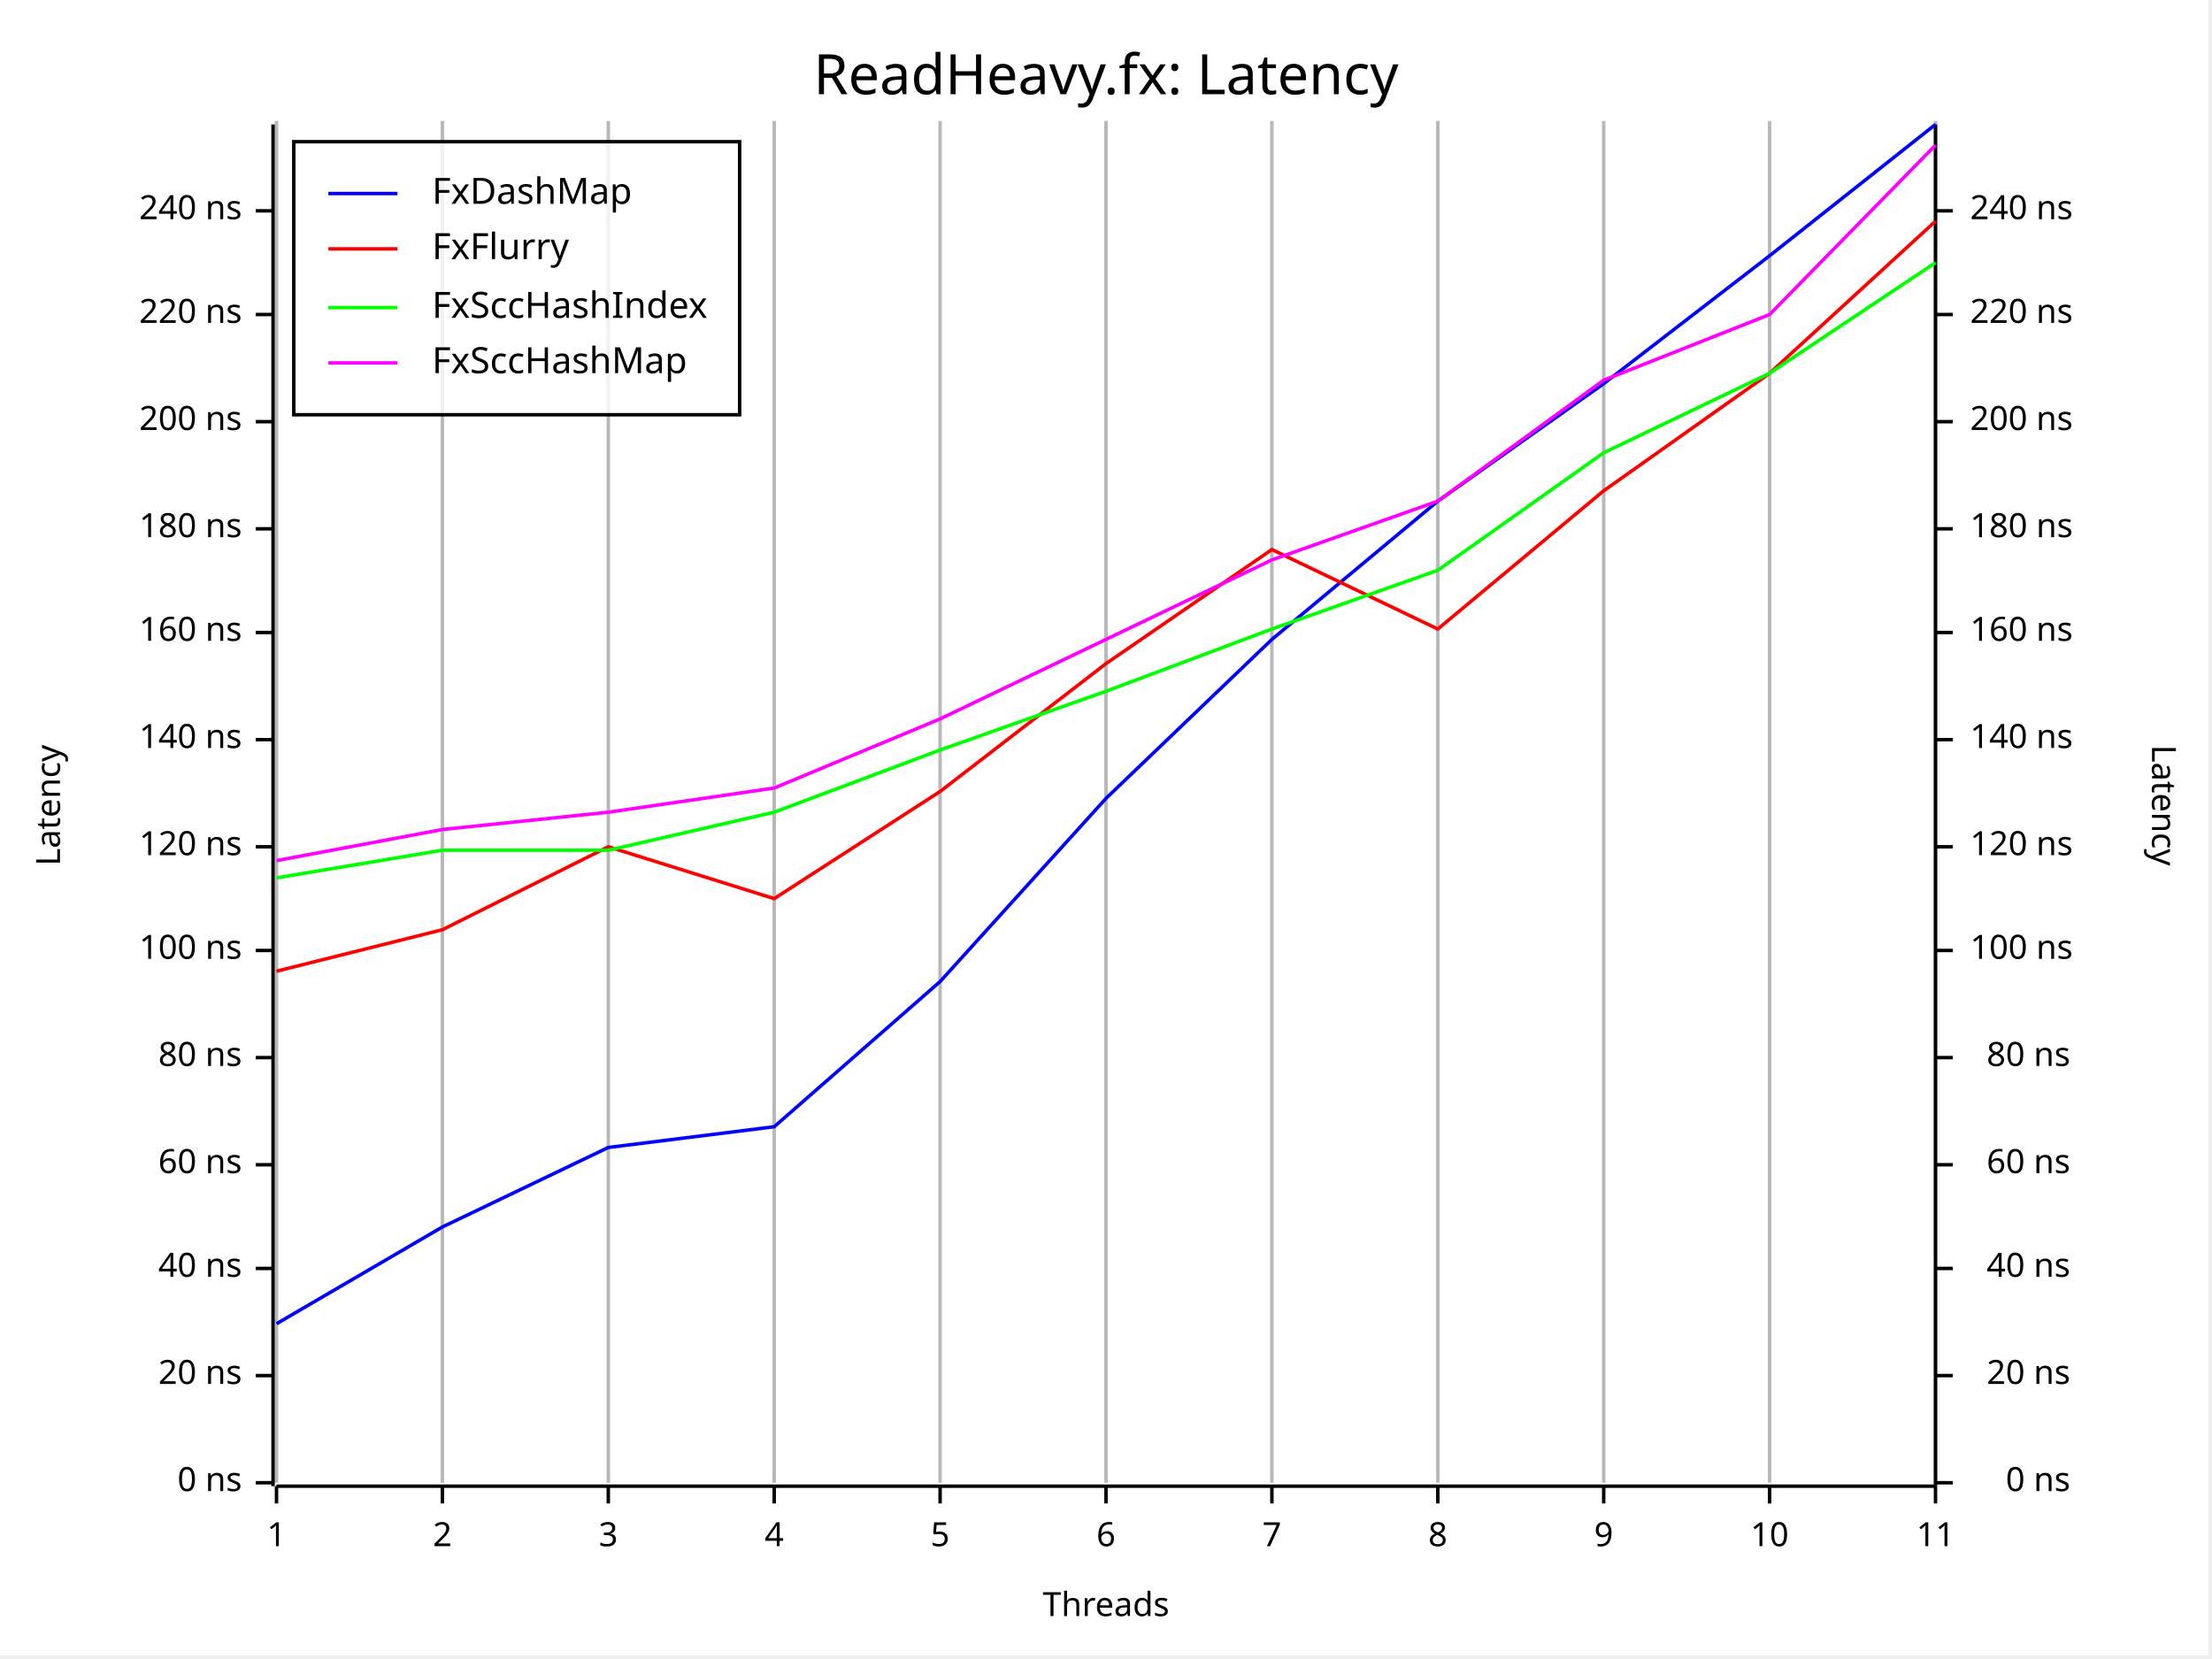
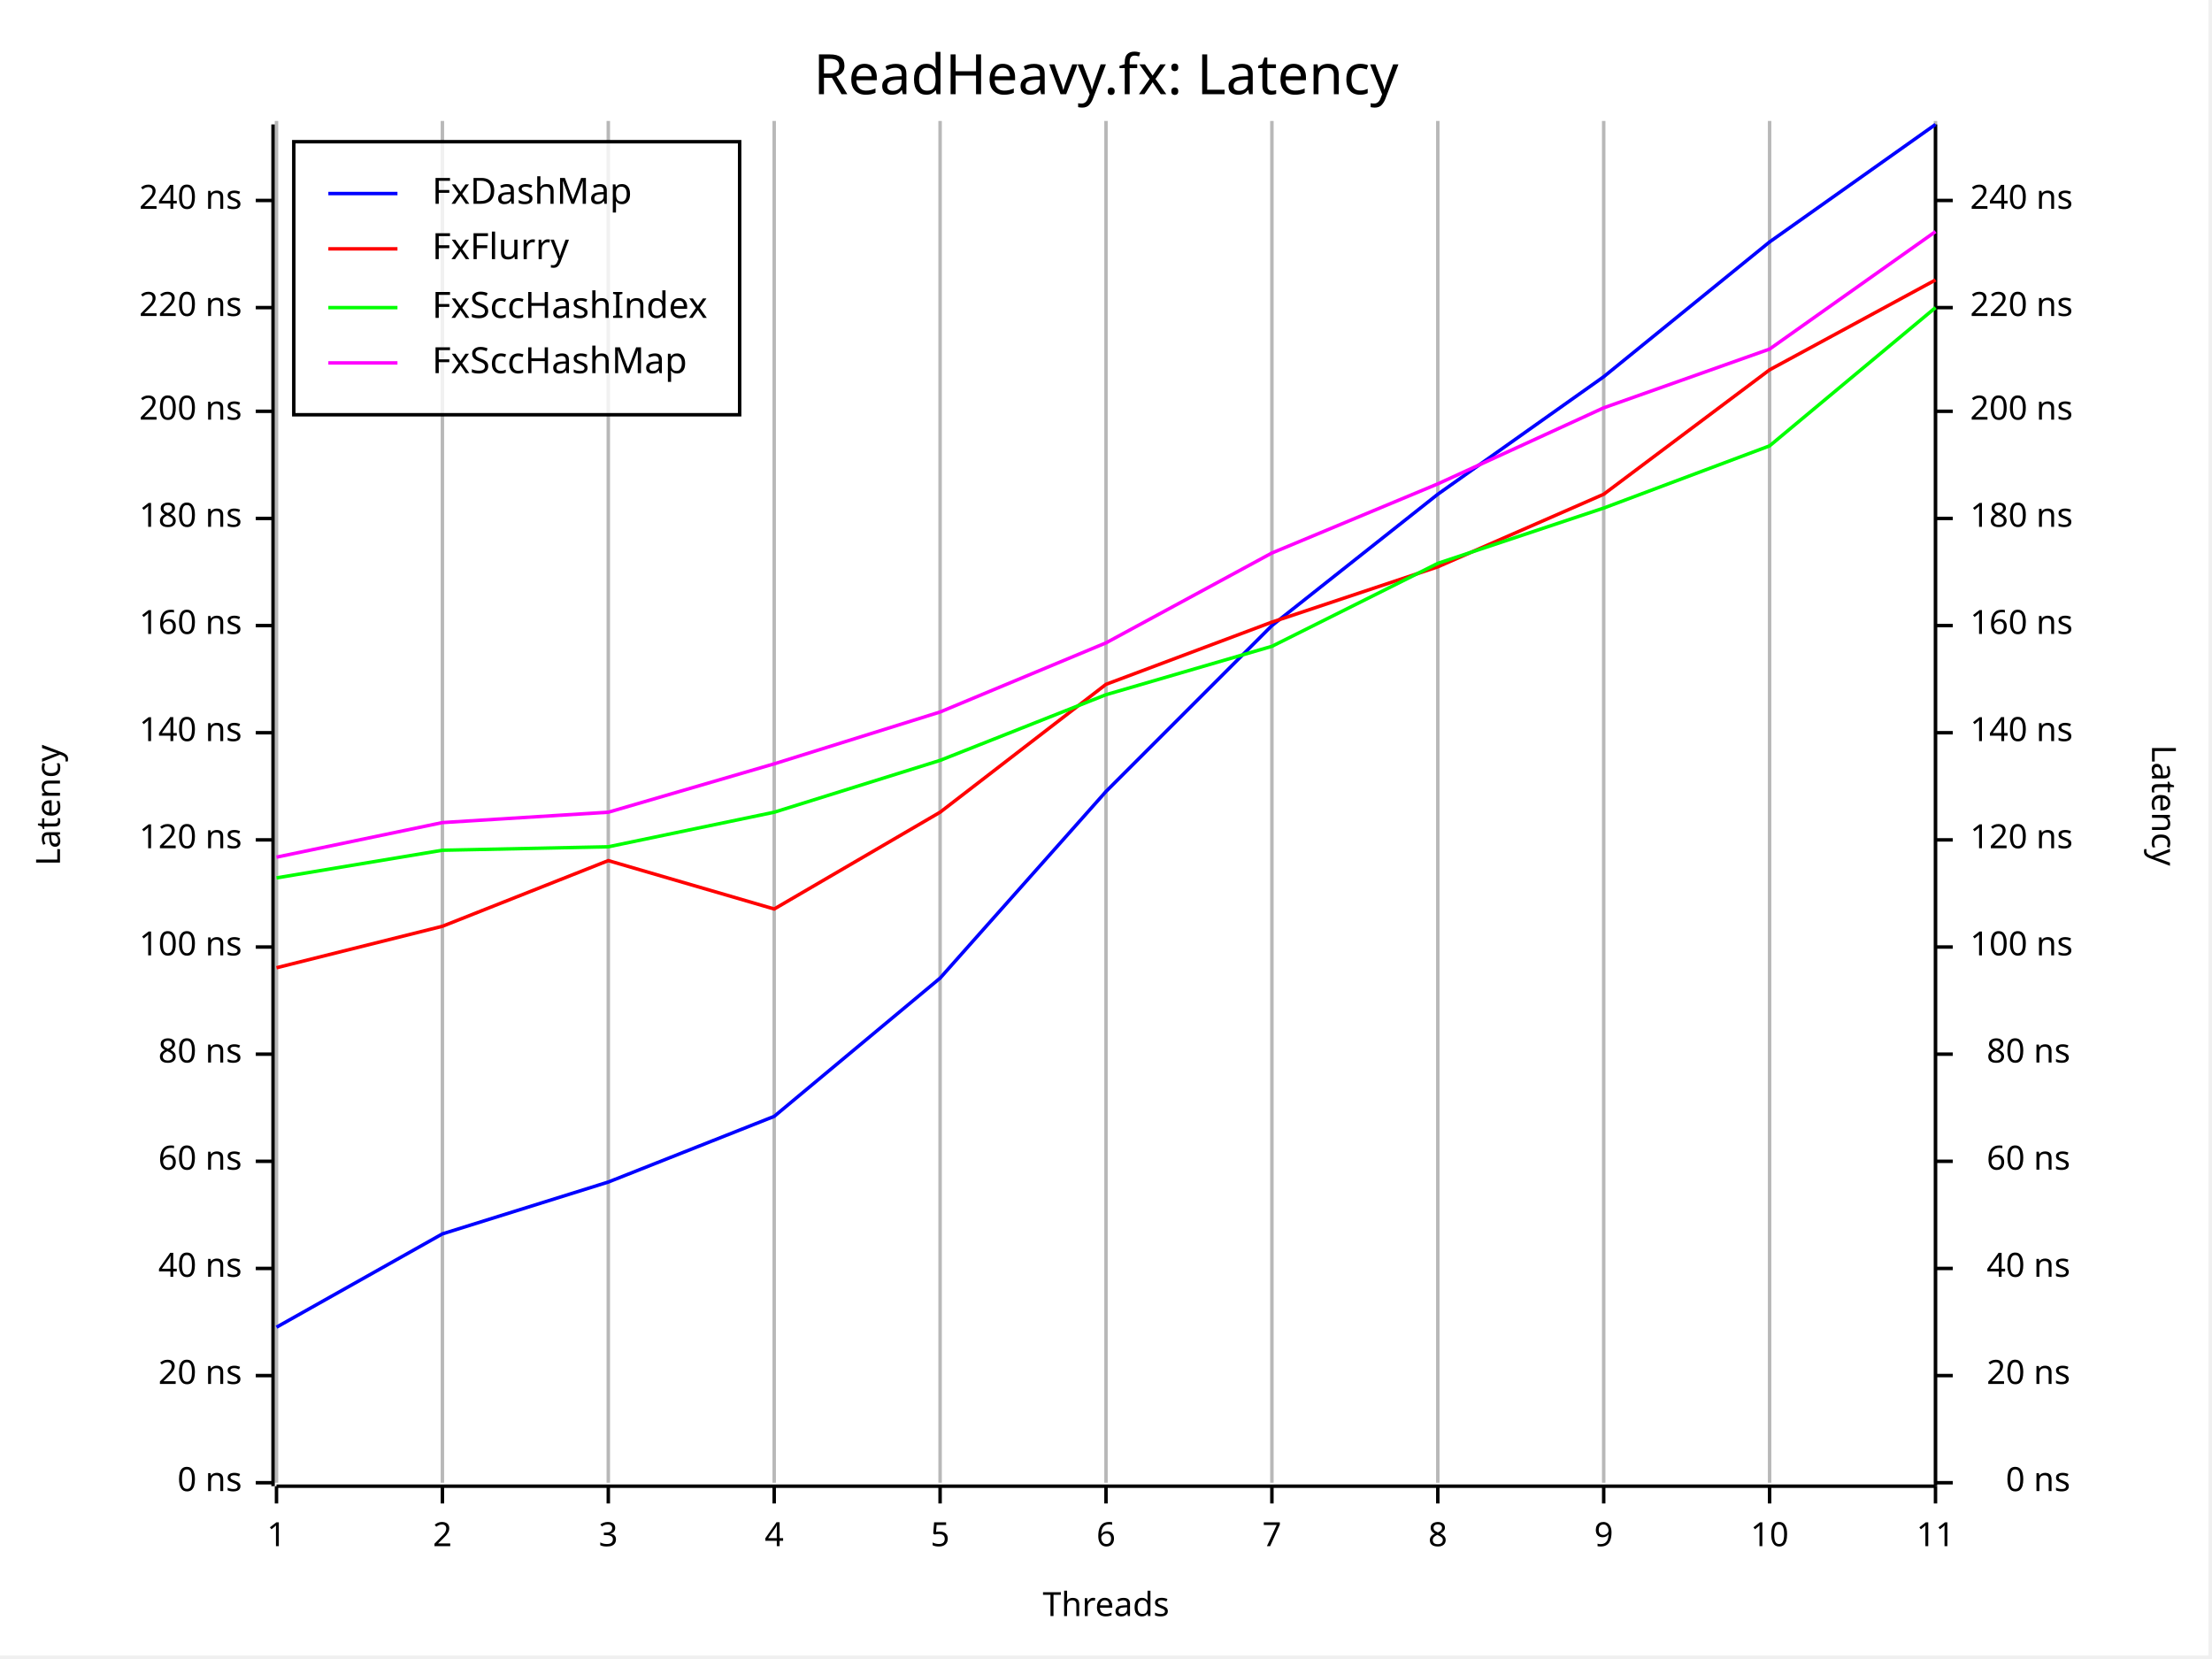
<svg xmlns="http://www.w3.org/2000/svg" width="640" height="480" viewBox="0 0 640 480">
  <rect x="0" y="0" width="639" height="479" opacity="1" fill="#FFFFFF" stroke="none" />
  <text x="320" y="15" dy="0.76em" text-anchor="middle" font-family="Fira Code" font-size="16.129" opacity="1" fill="#000000">
ReadHeavy.fx: Latency
</text>
  <line opacity="0.1" stroke="#000000" stroke-width="1" x1="80" y1="429" x2="80" y2="35" />
  <line opacity="0.1" stroke="#000000" stroke-width="1" x1="128" y1="429" x2="128" y2="35" />
  <line opacity="0.1" stroke="#000000" stroke-width="1" x1="176" y1="429" x2="176" y2="35" />
  <line opacity="0.1" stroke="#000000" stroke-width="1" x1="224" y1="429" x2="224" y2="35" />
  <line opacity="0.1" stroke="#000000" stroke-width="1" x1="272" y1="429" x2="272" y2="35" />
  <line opacity="0.1" stroke="#000000" stroke-width="1" x1="320" y1="429" x2="320" y2="35" />
  <line opacity="0.1" stroke="#000000" stroke-width="1" x1="368" y1="429" x2="368" y2="35" />
  <line opacity="0.1" stroke="#000000" stroke-width="1" x1="416" y1="429" x2="416" y2="35" />
  <line opacity="0.1" stroke="#000000" stroke-width="1" x1="464" y1="429" x2="464" y2="35" />
  <line opacity="0.1" stroke="#000000" stroke-width="1" x1="512" y1="429" x2="512" y2="35" />
  <line opacity="0.1" stroke="#000000" stroke-width="1" x1="560" y1="429" x2="560" y2="35" />
  <text x="10" y="233" dy="0.76em" text-anchor="middle" font-family="sans-serif" font-size="9.677" opacity="1" fill="#000000" transform="rotate(270, 10, 233)">
Latency
</text>
  <text x="320" y="470" dy="-0.5ex" text-anchor="middle" font-family="sans-serif" font-size="9.677" opacity="1" fill="#000000">
Threads
</text>
  <text x="630" y="233" dy="0.76em" text-anchor="middle" font-family="sans-serif" font-size="9.677" opacity="1" fill="#000000" transform="rotate(90, 630, 233)">
Latency
</text>
  <line opacity="0.2" stroke="#000000" stroke-width="1" x1="80" y1="429" x2="80" y2="35" />
  <line opacity="0.2" stroke="#000000" stroke-width="1" x1="128" y1="429" x2="128" y2="35" />
  <line opacity="0.2" stroke="#000000" stroke-width="1" x1="176" y1="429" x2="176" y2="35" />
  <line opacity="0.2" stroke="#000000" stroke-width="1" x1="224" y1="429" x2="224" y2="35" />
  <line opacity="0.2" stroke="#000000" stroke-width="1" x1="272" y1="429" x2="272" y2="35" />
  <line opacity="0.2" stroke="#000000" stroke-width="1" x1="320" y1="429" x2="320" y2="35" />
  <line opacity="0.2" stroke="#000000" stroke-width="1" x1="368" y1="429" x2="368" y2="35" />
  <line opacity="0.2" stroke="#000000" stroke-width="1" x1="416" y1="429" x2="416" y2="35" />
  <line opacity="0.2" stroke="#000000" stroke-width="1" x1="464" y1="429" x2="464" y2="35" />
  <line opacity="0.2" stroke="#000000" stroke-width="1" x1="512" y1="429" x2="512" y2="35" />
  <line opacity="0.2" stroke="#000000" stroke-width="1" x1="560" y1="429" x2="560" y2="35" />
  <polyline fill="none" opacity="1" stroke="#000000" stroke-width="1" points="79,36 79,430 " />
  <text x="70" y="429" dy="0.5ex" text-anchor="end" font-family="sans-serif" font-size="9.677" opacity="1" fill="#000000">
0 ns
</text>
  <polyline fill="none" opacity="1" stroke="#000000" stroke-width="1" points="74,429 79,429 " />
  <text x="70" y="398" dy="0.5ex" text-anchor="end" font-family="sans-serif" font-size="9.677" opacity="1" fill="#000000">
20 ns
</text>
  <polyline fill="none" opacity="1" stroke="#000000" stroke-width="1" points="74,398 79,398 " />
  <text x="70" y="367" dy="0.5ex" text-anchor="end" font-family="sans-serif" font-size="9.677" opacity="1" fill="#000000">
40 ns
</text>
  <polyline fill="none" opacity="1" stroke="#000000" stroke-width="1" points="74,367 79,367 " />
-   <text x="70" y="337" dy="0.5ex" text-anchor="end" font-family="sans-serif" font-size="9.677" opacity="1" fill="#000000">
+   <text x="70" y="336" dy="0.5ex" text-anchor="end" font-family="sans-serif" font-size="9.677" opacity="1" fill="#000000">
60 ns
</text>
-   <polyline fill="none" opacity="1" stroke="#000000" stroke-width="1" points="74,337 79,337 " />
-   <text x="70" y="306" dy="0.5ex" text-anchor="end" font-family="sans-serif" font-size="9.677" opacity="1" fill="#000000">
+   <polyline fill="none" opacity="1" stroke="#000000" stroke-width="1" points="74,336 79,336 " />
+   <text x="70" y="305" dy="0.5ex" text-anchor="end" font-family="sans-serif" font-size="9.677" opacity="1" fill="#000000">
80 ns
</text>
-   <polyline fill="none" opacity="1" stroke="#000000" stroke-width="1" points="74,306 79,306 " />
-   <text x="70" y="275" dy="0.5ex" text-anchor="end" font-family="sans-serif" font-size="9.677" opacity="1" fill="#000000">
+   <polyline fill="none" opacity="1" stroke="#000000" stroke-width="1" points="74,305 79,305 " />
+   <text x="70" y="274" dy="0.5ex" text-anchor="end" font-family="sans-serif" font-size="9.677" opacity="1" fill="#000000">
100 ns
</text>
-   <polyline fill="none" opacity="1" stroke="#000000" stroke-width="1" points="74,275 79,275 " />
-   <text x="70" y="245" dy="0.5ex" text-anchor="end" font-family="sans-serif" font-size="9.677" opacity="1" fill="#000000">
+   <polyline fill="none" opacity="1" stroke="#000000" stroke-width="1" points="74,274 79,274 " />
+   <text x="70" y="243" dy="0.5ex" text-anchor="end" font-family="sans-serif" font-size="9.677" opacity="1" fill="#000000">
120 ns
</text>
-   <polyline fill="none" opacity="1" stroke="#000000" stroke-width="1" points="74,245 79,245 " />
-   <text x="70" y="214" dy="0.5ex" text-anchor="end" font-family="sans-serif" font-size="9.677" opacity="1" fill="#000000">
+   <polyline fill="none" opacity="1" stroke="#000000" stroke-width="1" points="74,243 79,243 " />
+   <text x="70" y="212" dy="0.5ex" text-anchor="end" font-family="sans-serif" font-size="9.677" opacity="1" fill="#000000">
140 ns
</text>
-   <polyline fill="none" opacity="1" stroke="#000000" stroke-width="1" points="74,214 79,214 " />
-   <text x="70" y="183" dy="0.5ex" text-anchor="end" font-family="sans-serif" font-size="9.677" opacity="1" fill="#000000">
+   <polyline fill="none" opacity="1" stroke="#000000" stroke-width="1" points="74,212 79,212 " />
+   <text x="70" y="181" dy="0.5ex" text-anchor="end" font-family="sans-serif" font-size="9.677" opacity="1" fill="#000000">
160 ns
</text>
-   <polyline fill="none" opacity="1" stroke="#000000" stroke-width="1" points="74,183 79,183 " />
-   <text x="70" y="153" dy="0.5ex" text-anchor="end" font-family="sans-serif" font-size="9.677" opacity="1" fill="#000000">
+   <polyline fill="none" opacity="1" stroke="#000000" stroke-width="1" points="74,181 79,181 " />
+   <text x="70" y="150" dy="0.5ex" text-anchor="end" font-family="sans-serif" font-size="9.677" opacity="1" fill="#000000">
180 ns
</text>
-   <polyline fill="none" opacity="1" stroke="#000000" stroke-width="1" points="74,153 79,153 " />
-   <text x="70" y="122" dy="0.5ex" text-anchor="end" font-family="sans-serif" font-size="9.677" opacity="1" fill="#000000">
+   <polyline fill="none" opacity="1" stroke="#000000" stroke-width="1" points="74,150 79,150 " />
+   <text x="70" y="119" dy="0.5ex" text-anchor="end" font-family="sans-serif" font-size="9.677" opacity="1" fill="#000000">
200 ns
</text>
-   <polyline fill="none" opacity="1" stroke="#000000" stroke-width="1" points="74,122 79,122 " />
-   <text x="70" y="91" dy="0.5ex" text-anchor="end" font-family="sans-serif" font-size="9.677" opacity="1" fill="#000000">
+   <polyline fill="none" opacity="1" stroke="#000000" stroke-width="1" points="74,119 79,119 " />
+   <text x="70" y="89" dy="0.5ex" text-anchor="end" font-family="sans-serif" font-size="9.677" opacity="1" fill="#000000">
220 ns
</text>
-   <polyline fill="none" opacity="1" stroke="#000000" stroke-width="1" points="74,91 79,91 " />
-   <text x="70" y="61" dy="0.5ex" text-anchor="end" font-family="sans-serif" font-size="9.677" opacity="1" fill="#000000">
+   <polyline fill="none" opacity="1" stroke="#000000" stroke-width="1" points="74,89 79,89 " />
+   <text x="70" y="58" dy="0.5ex" text-anchor="end" font-family="sans-serif" font-size="9.677" opacity="1" fill="#000000">
240 ns
</text>
-   <polyline fill="none" opacity="1" stroke="#000000" stroke-width="1" points="74,61 79,61 " />
+   <polyline fill="none" opacity="1" stroke="#000000" stroke-width="1" points="74,58 79,58 " />
  <polyline fill="none" opacity="1" stroke="#000000" stroke-width="1" points="80,430 560,430 " />
  <text x="80" y="440" dy="0.76em" text-anchor="middle" font-family="sans-serif" font-size="9.677" opacity="1" fill="#000000">
1
</text>
  <polyline fill="none" opacity="1" stroke="#000000" stroke-width="1" points="80,430 80,435 " />
  <text x="128" y="440" dy="0.76em" text-anchor="middle" font-family="sans-serif" font-size="9.677" opacity="1" fill="#000000">
2
</text>
  <polyline fill="none" opacity="1" stroke="#000000" stroke-width="1" points="128,430 128,435 " />
  <text x="176" y="440" dy="0.76em" text-anchor="middle" font-family="sans-serif" font-size="9.677" opacity="1" fill="#000000">
3
</text>
  <polyline fill="none" opacity="1" stroke="#000000" stroke-width="1" points="176,430 176,435 " />
  <text x="224" y="440" dy="0.76em" text-anchor="middle" font-family="sans-serif" font-size="9.677" opacity="1" fill="#000000">
4
</text>
  <polyline fill="none" opacity="1" stroke="#000000" stroke-width="1" points="224,430 224,435 " />
  <text x="272" y="440" dy="0.76em" text-anchor="middle" font-family="sans-serif" font-size="9.677" opacity="1" fill="#000000">
5
</text>
  <polyline fill="none" opacity="1" stroke="#000000" stroke-width="1" points="272,430 272,435 " />
  <text x="320" y="440" dy="0.76em" text-anchor="middle" font-family="sans-serif" font-size="9.677" opacity="1" fill="#000000">
6
</text>
  <polyline fill="none" opacity="1" stroke="#000000" stroke-width="1" points="320,430 320,435 " />
  <text x="368" y="440" dy="0.76em" text-anchor="middle" font-family="sans-serif" font-size="9.677" opacity="1" fill="#000000">
7
</text>
  <polyline fill="none" opacity="1" stroke="#000000" stroke-width="1" points="368,430 368,435 " />
  <text x="416" y="440" dy="0.76em" text-anchor="middle" font-family="sans-serif" font-size="9.677" opacity="1" fill="#000000">
8
</text>
  <polyline fill="none" opacity="1" stroke="#000000" stroke-width="1" points="416,430 416,435 " />
  <text x="464" y="440" dy="0.76em" text-anchor="middle" font-family="sans-serif" font-size="9.677" opacity="1" fill="#000000">
9
</text>
  <polyline fill="none" opacity="1" stroke="#000000" stroke-width="1" points="464,430 464,435 " />
  <text x="512" y="440" dy="0.76em" text-anchor="middle" font-family="sans-serif" font-size="9.677" opacity="1" fill="#000000">
10
</text>
  <polyline fill="none" opacity="1" stroke="#000000" stroke-width="1" points="512,430 512,435 " />
  <text x="560" y="440" dy="0.76em" text-anchor="middle" font-family="sans-serif" font-size="9.677" opacity="1" fill="#000000">
11
</text>
  <polyline fill="none" opacity="1" stroke="#000000" stroke-width="1" points="560,430 560,435 " />
  <polyline fill="none" opacity="1" stroke="#000000" stroke-width="1" points="560,36 560,430 " />
  <text x="599" y="429" dy="0.5ex" text-anchor="end" font-family="sans-serif" font-size="9.677" opacity="1" fill="#000000">
0 ns
</text>
  <polyline fill="none" opacity="1" stroke="#000000" stroke-width="1" points="560,429 565,429 " />
  <text x="599" y="398" dy="0.5ex" text-anchor="end" font-family="sans-serif" font-size="9.677" opacity="1" fill="#000000">
20 ns
</text>
  <polyline fill="none" opacity="1" stroke="#000000" stroke-width="1" points="560,398 565,398 " />
  <text x="599" y="367" dy="0.5ex" text-anchor="end" font-family="sans-serif" font-size="9.677" opacity="1" fill="#000000">
40 ns
</text>
  <polyline fill="none" opacity="1" stroke="#000000" stroke-width="1" points="560,367 565,367 " />
-   <text x="599" y="337" dy="0.5ex" text-anchor="end" font-family="sans-serif" font-size="9.677" opacity="1" fill="#000000">
+   <text x="599" y="336" dy="0.5ex" text-anchor="end" font-family="sans-serif" font-size="9.677" opacity="1" fill="#000000">
60 ns
</text>
-   <polyline fill="none" opacity="1" stroke="#000000" stroke-width="1" points="560,337 565,337 " />
-   <text x="599" y="306" dy="0.5ex" text-anchor="end" font-family="sans-serif" font-size="9.677" opacity="1" fill="#000000">
+   <polyline fill="none" opacity="1" stroke="#000000" stroke-width="1" points="560,336 565,336 " />
+   <text x="599" y="305" dy="0.5ex" text-anchor="end" font-family="sans-serif" font-size="9.677" opacity="1" fill="#000000">
80 ns
</text>
-   <polyline fill="none" opacity="1" stroke="#000000" stroke-width="1" points="560,306 565,306 " />
-   <text x="570" y="275" dy="0.5ex" text-anchor="start" font-family="sans-serif" font-size="9.677" opacity="1" fill="#000000">
+   <polyline fill="none" opacity="1" stroke="#000000" stroke-width="1" points="560,305 565,305 " />
+   <text x="570" y="274" dy="0.5ex" text-anchor="start" font-family="sans-serif" font-size="9.677" opacity="1" fill="#000000">
100 ns
</text>
-   <polyline fill="none" opacity="1" stroke="#000000" stroke-width="1" points="560,275 565,275 " />
-   <text x="570" y="245" dy="0.5ex" text-anchor="start" font-family="sans-serif" font-size="9.677" opacity="1" fill="#000000">
+   <polyline fill="none" opacity="1" stroke="#000000" stroke-width="1" points="560,274 565,274 " />
+   <text x="570" y="243" dy="0.5ex" text-anchor="start" font-family="sans-serif" font-size="9.677" opacity="1" fill="#000000">
120 ns
</text>
-   <polyline fill="none" opacity="1" stroke="#000000" stroke-width="1" points="560,245 565,245 " />
-   <text x="570" y="214" dy="0.5ex" text-anchor="start" font-family="sans-serif" font-size="9.677" opacity="1" fill="#000000">
+   <polyline fill="none" opacity="1" stroke="#000000" stroke-width="1" points="560,243 565,243 " />
+   <text x="570" y="212" dy="0.5ex" text-anchor="start" font-family="sans-serif" font-size="9.677" opacity="1" fill="#000000">
140 ns
</text>
-   <polyline fill="none" opacity="1" stroke="#000000" stroke-width="1" points="560,214 565,214 " />
-   <text x="570" y="183" dy="0.5ex" text-anchor="start" font-family="sans-serif" font-size="9.677" opacity="1" fill="#000000">
+   <polyline fill="none" opacity="1" stroke="#000000" stroke-width="1" points="560,212 565,212 " />
+   <text x="570" y="181" dy="0.5ex" text-anchor="start" font-family="sans-serif" font-size="9.677" opacity="1" fill="#000000">
160 ns
</text>
-   <polyline fill="none" opacity="1" stroke="#000000" stroke-width="1" points="560,183 565,183 " />
-   <text x="570" y="153" dy="0.5ex" text-anchor="start" font-family="sans-serif" font-size="9.677" opacity="1" fill="#000000">
+   <polyline fill="none" opacity="1" stroke="#000000" stroke-width="1" points="560,181 565,181 " />
+   <text x="570" y="150" dy="0.5ex" text-anchor="start" font-family="sans-serif" font-size="9.677" opacity="1" fill="#000000">
180 ns
</text>
-   <polyline fill="none" opacity="1" stroke="#000000" stroke-width="1" points="560,153 565,153 " />
-   <text x="570" y="122" dy="0.5ex" text-anchor="start" font-family="sans-serif" font-size="9.677" opacity="1" fill="#000000">
+   <polyline fill="none" opacity="1" stroke="#000000" stroke-width="1" points="560,150 565,150 " />
+   <text x="570" y="119" dy="0.5ex" text-anchor="start" font-family="sans-serif" font-size="9.677" opacity="1" fill="#000000">
200 ns
</text>
-   <polyline fill="none" opacity="1" stroke="#000000" stroke-width="1" points="560,122 565,122 " />
-   <text x="570" y="91" dy="0.5ex" text-anchor="start" font-family="sans-serif" font-size="9.677" opacity="1" fill="#000000">
+   <polyline fill="none" opacity="1" stroke="#000000" stroke-width="1" points="560,119 565,119 " />
+   <text x="570" y="89" dy="0.5ex" text-anchor="start" font-family="sans-serif" font-size="9.677" opacity="1" fill="#000000">
220 ns
</text>
-   <polyline fill="none" opacity="1" stroke="#000000" stroke-width="1" points="560,91 565,91 " />
-   <text x="570" y="61" dy="0.5ex" text-anchor="start" font-family="sans-serif" font-size="9.677" opacity="1" fill="#000000">
+   <polyline fill="none" opacity="1" stroke="#000000" stroke-width="1" points="560,89 565,89 " />
+   <text x="570" y="58" dy="0.5ex" text-anchor="start" font-family="sans-serif" font-size="9.677" opacity="1" fill="#000000">
240 ns
</text>
-   <polyline fill="none" opacity="1" stroke="#000000" stroke-width="1" points="560,61 565,61 " />
-   <polyline fill="none" opacity="1" stroke="#0000FF" stroke-width="1" points="80,383 128,355 176,332 224,326 272,284 320,231 368,185 416,145 464,111 512,74 560,36 " />
-   <polyline fill="none" opacity="1" stroke="#FF0000" stroke-width="1" points="80,281 128,269 176,245 224,260 272,229 320,192 368,159 416,182 464,142 512,108 560,64 " />
-   <polyline fill="none" opacity="1" stroke="#00FF00" stroke-width="1" points="80,254 128,246 176,246 224,235 272,217 320,200 368,182 416,165 464,131 512,108 560,76 " />
-   <polyline fill="none" opacity="1" stroke="#FF00FF" stroke-width="1" points="80,249 128,240 176,235 224,228 272,208 320,185 368,162 416,145 464,110 512,91 560,42 " />
+   <polyline fill="none" opacity="1" stroke="#000000" stroke-width="1" points="560,58 565,58 " />
+   <polyline fill="none" opacity="1" stroke="#0000FF" stroke-width="1" points="80,384 128,357 176,342 224,323 272,283 320,229 368,181 416,143 464,109 512,70 560,36 " />
+   <polyline fill="none" opacity="1" stroke="#FF0000" stroke-width="1" points="80,280 128,268 176,249 224,263 272,235 320,198 368,180 416,164 464,143 512,107 560,81 " />
+   <polyline fill="none" opacity="1" stroke="#00FF00" stroke-width="1" points="80,254 128,246 176,245 224,235 272,220 320,201 368,187 416,163 464,147 512,129 560,89 " />
+   <polyline fill="none" opacity="1" stroke="#FF00FF" stroke-width="1" points="80,248 128,238 176,235 224,221 272,206 320,186 368,160 416,140 464,118 512,101 560,67 " />
  <rect x="85" y="41" width="129" height="79" opacity="0.8" fill="#FFFFFF" stroke="none" />
  <rect x="85" y="41" width="129" height="79" opacity="1" fill="none" stroke="#000000" />
  <text x="125" y="51" dy="0.76em" text-anchor="start" font-family="Fira Code" font-size="10.484" opacity="1" fill="#000000">
FxDashMap
</text>
  <text x="125" y="67" dy="0.76em" text-anchor="start" font-family="Fira Code" font-size="10.484" opacity="1" fill="#000000">
FxFlurry
</text>
  <text x="125" y="84" dy="0.76em" text-anchor="start" font-family="Fira Code" font-size="10.484" opacity="1" fill="#000000">
FxSccHashIndex
</text>
  <text x="125" y="100" dy="0.76em" text-anchor="start" font-family="Fira Code" font-size="10.484" opacity="1" fill="#000000">
FxSccHashMap
</text>
  <polyline fill="none" opacity="1" stroke="#0000FF" stroke-width="1" points="95,56 115,56 " />
  <polyline fill="none" opacity="1" stroke="#FF0000" stroke-width="1" points="95,72 115,72 " />
  <polyline fill="none" opacity="1" stroke="#00FF00" stroke-width="1" points="95,89 115,89 " />
  <polyline fill="none" opacity="1" stroke="#FF00FF" stroke-width="1" points="95,105 115,105 " />
</svg>
